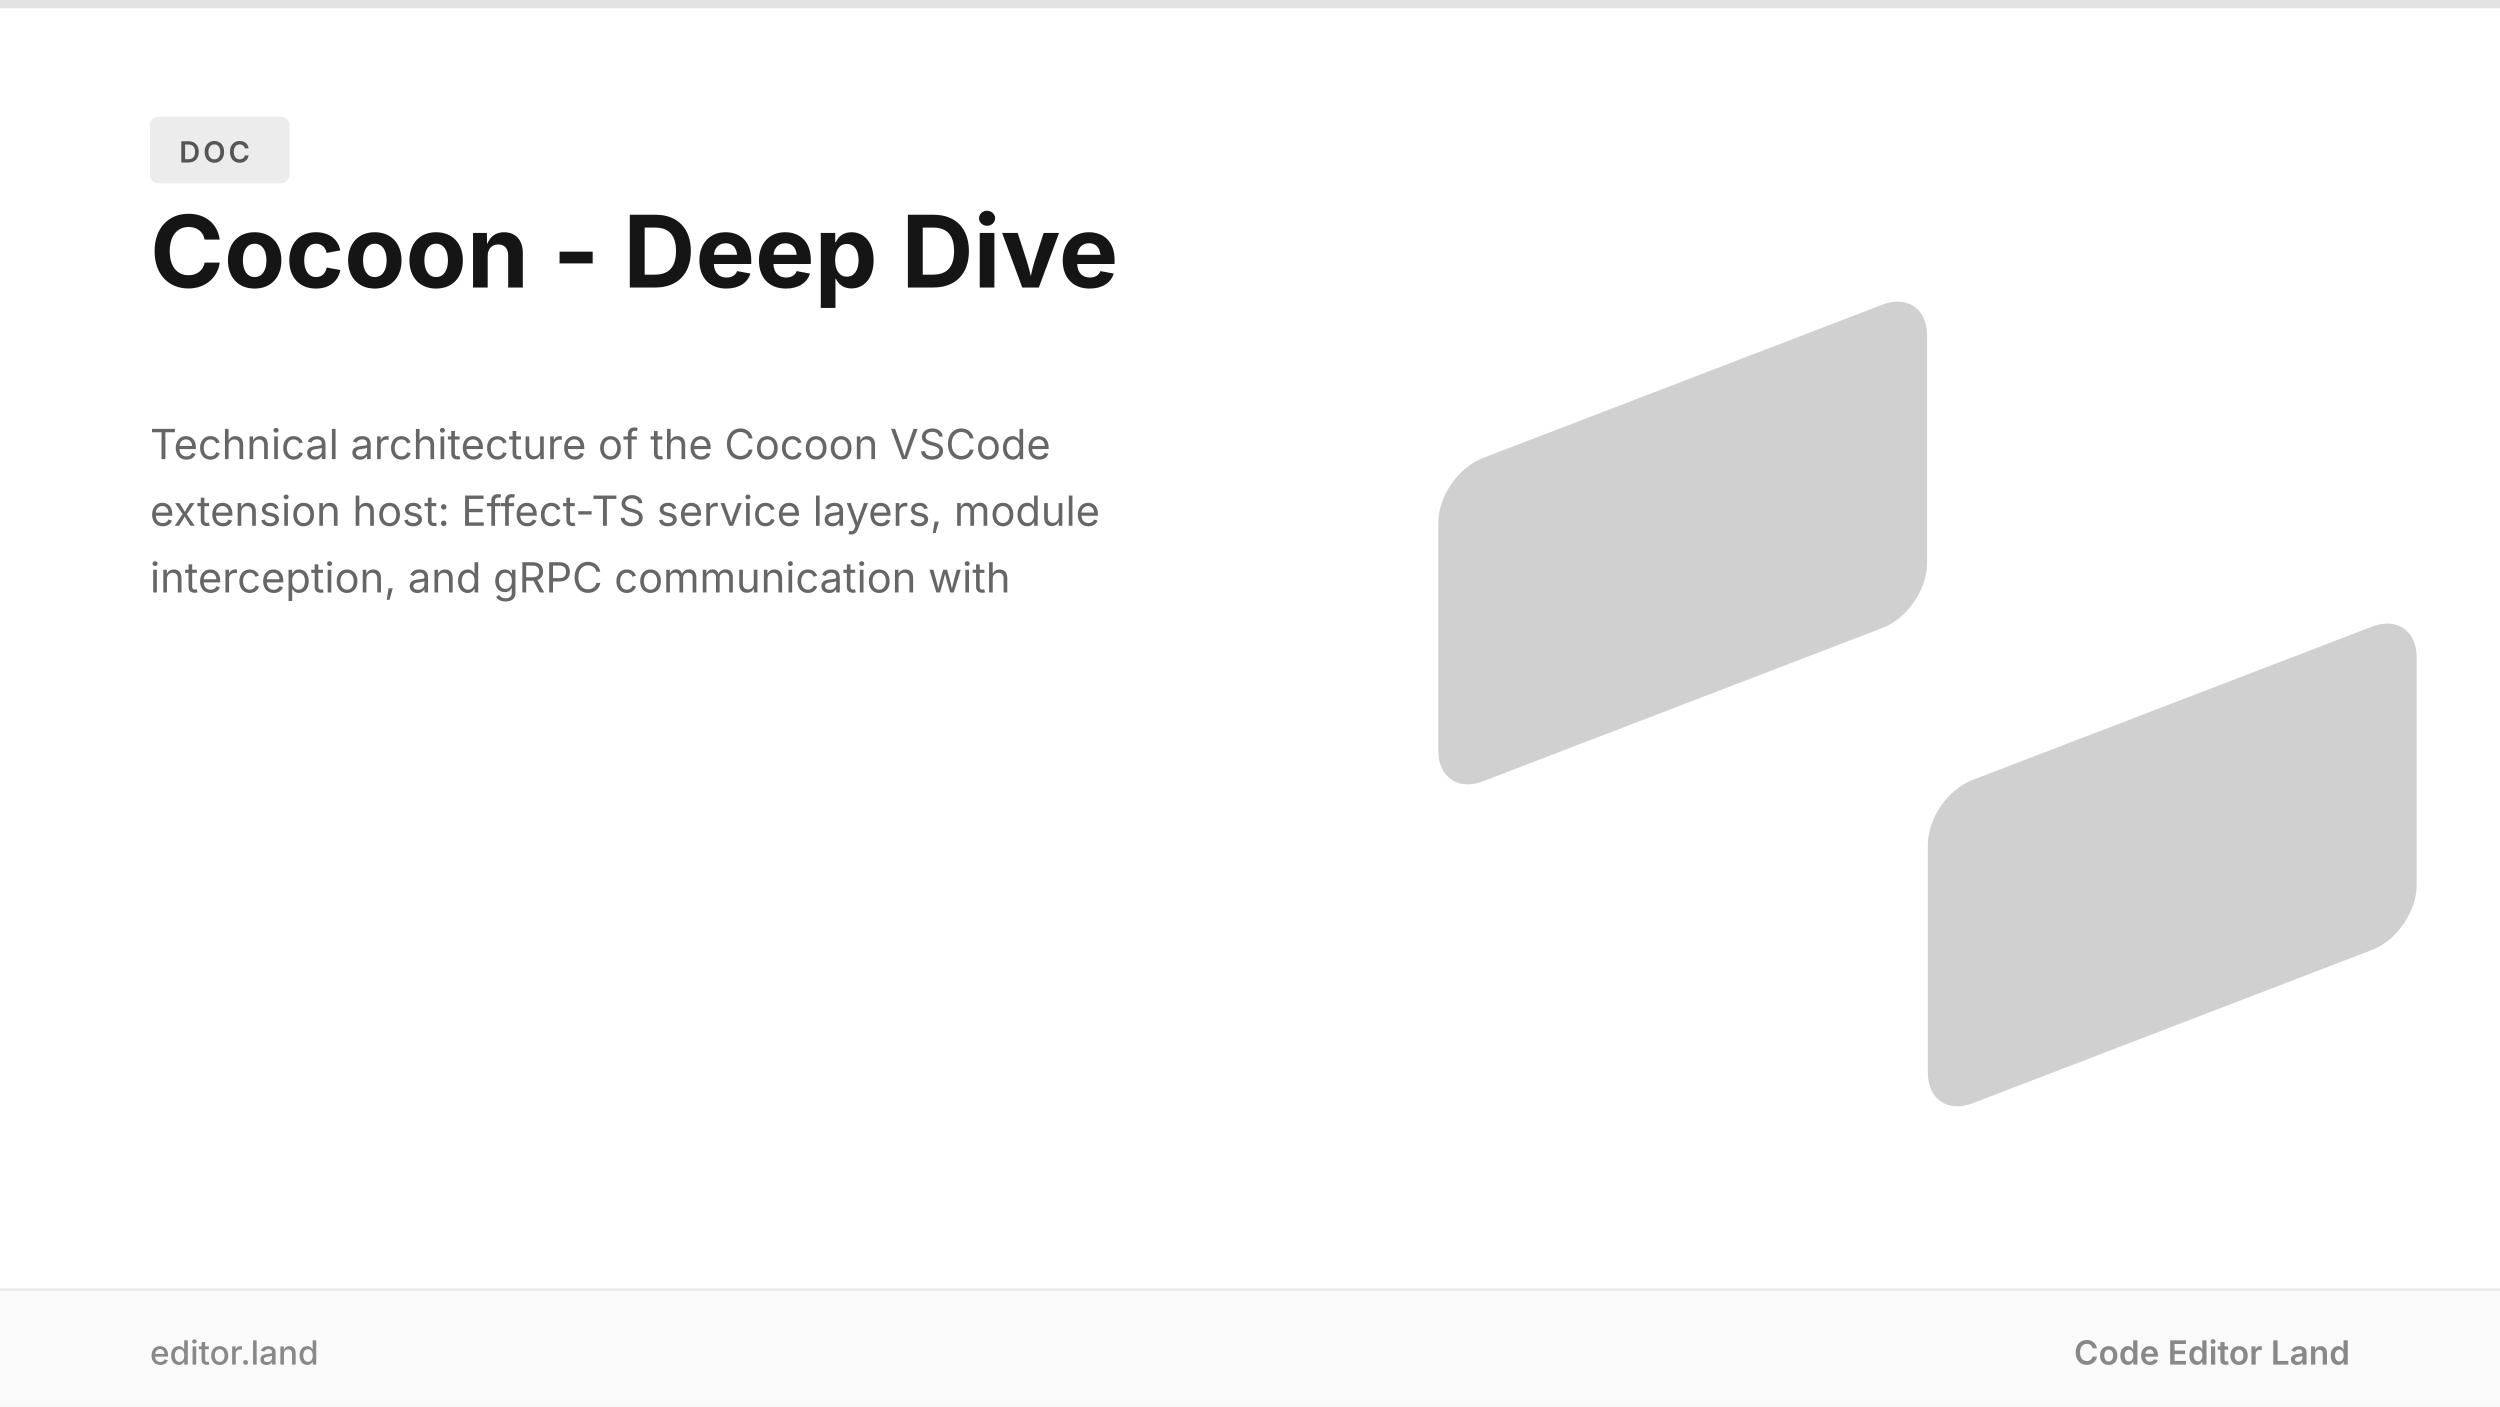
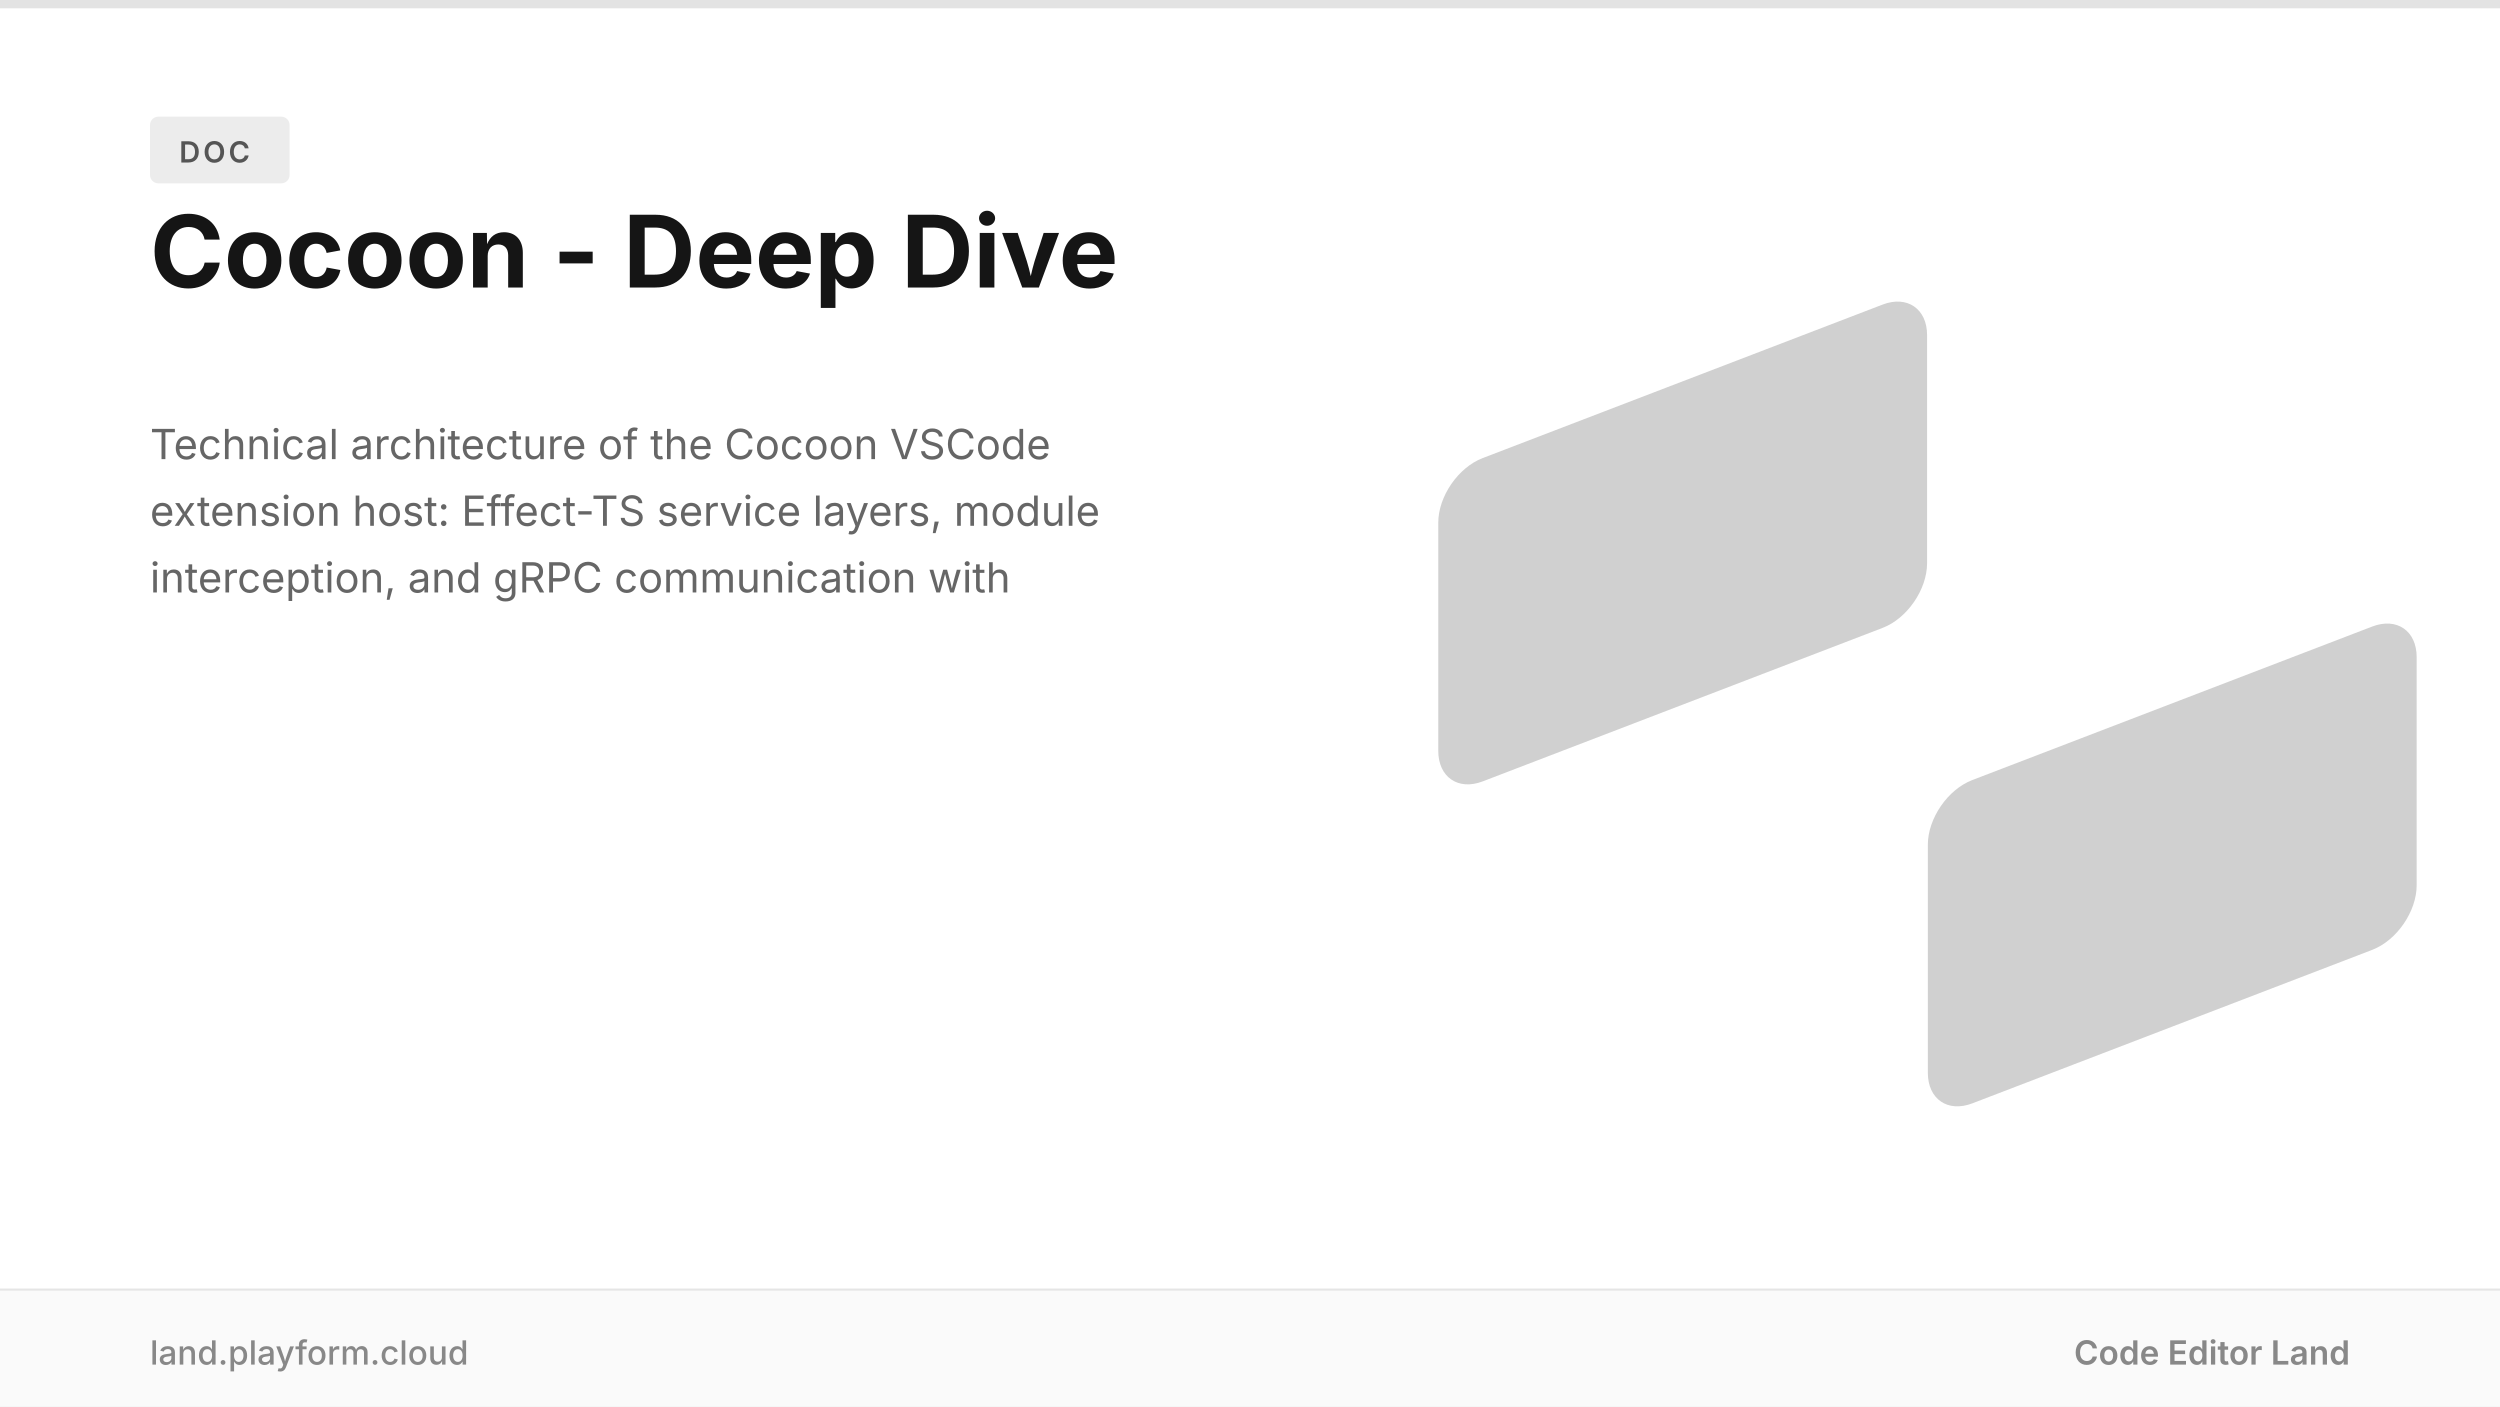
<svg xmlns="http://www.w3.org/2000/svg" width="1200" height="675" viewBox="0 0 1200 675">
  <path fill="#fff" d="M0 0h1200v675H0z" />
  <path fill="#151515" fill-opacity=".12" d="M0 0h1200v4H0z" />
  <rect width="1005.28" height="620.771" fill="#151515" fill-opacity=".2" rx="91.389" transform="matrix(-.2334 .08959 0 .25 925 138)" />
  <rect width="1005.28" height="620.771" fill="#151515" fill-opacity=".2" rx="91.389" transform="matrix(-.2334 .08959 0 .25 1160 292.55)" />
  <rect width="67" height="32" x="72" y="56" fill="#151515" fill-opacity=".08" rx="4" />
  <text x="86" y="78" fill="#555" font-family="system-ui, -apple-system, 'Segoe UI', sans-serif" font-size="14" font-weight="600" letter-spacing=".1em">DOC</text>
  <text x="72" y="138" fill="#151515" font-family="system-ui, -apple-system, 'Segoe UI', sans-serif" font-size="48" font-weight="700">Cocoon - Deep Dive</text>
  <text x="72" y="220.4" fill="#666" font-family="system-ui, -apple-system, 'Segoe UI', sans-serif" font-size="20" font-weight="400">Technical architecture of the Cocoon VSCode</text>
  <text x="72" y="252.4" fill="#666" font-family="system-ui, -apple-system, 'Segoe UI', sans-serif" font-size="20" font-weight="400">extension host: Effect-TS service layers, module</text>
  <text x="72" y="284.4" fill="#666" font-family="system-ui, -apple-system, 'Segoe UI', sans-serif" font-size="20" font-weight="400">interception, and gRPC communication with</text>
  <path fill="#fafafa" d="M0 619h1200v56H0z" />
  <path stroke="#e5e5e5" d="M0 619h1200" />
-   <text x="72" y="655" fill="#888" font-family="system-ui, -apple-system, 'Segoe UI', sans-serif" font-size="16" font-weight="500">editor.land</text>
+   <text x="72" y="655" fill="#888" font-family="system-ui, -apple-system, 'Segoe UI', sans-serif" font-size="16" font-weight="500">land.playform.cloud</text>
  <text x="1128" y="655" fill="#888" font-family="system-ui, -apple-system, 'Segoe UI', sans-serif" font-size="16" font-weight="600" text-anchor="end">Code Editor Land</text>
</svg>
